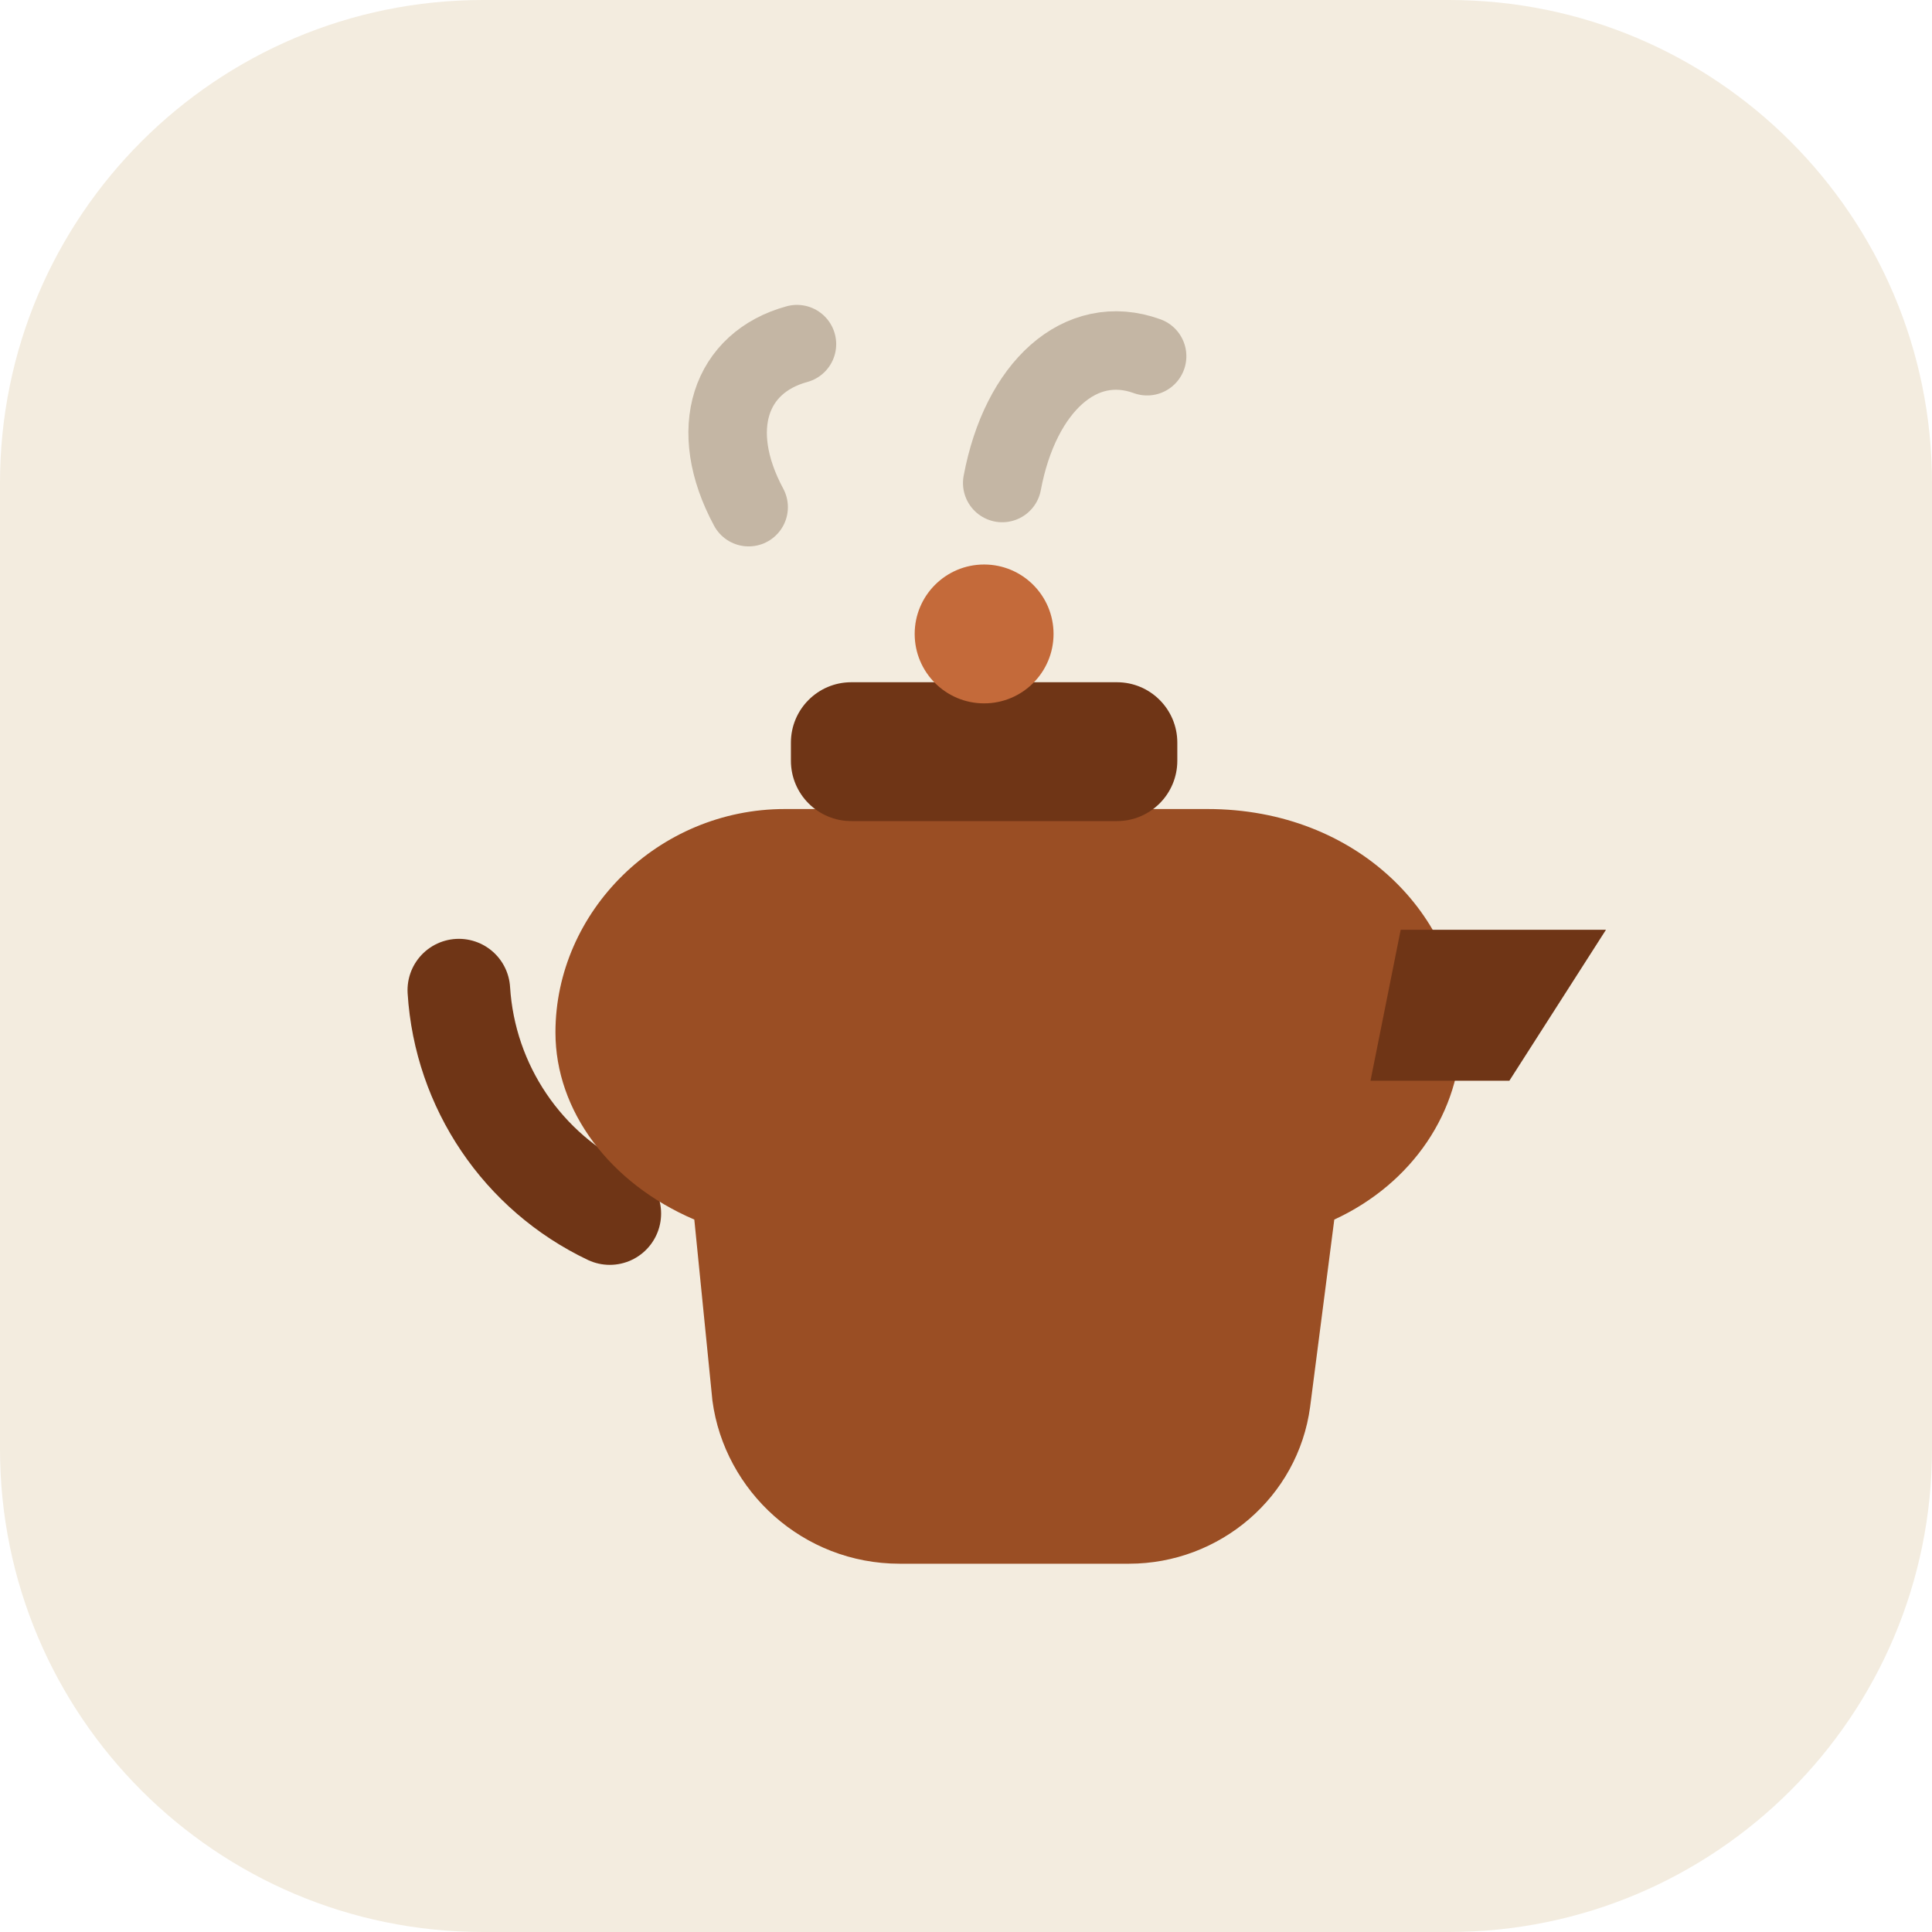
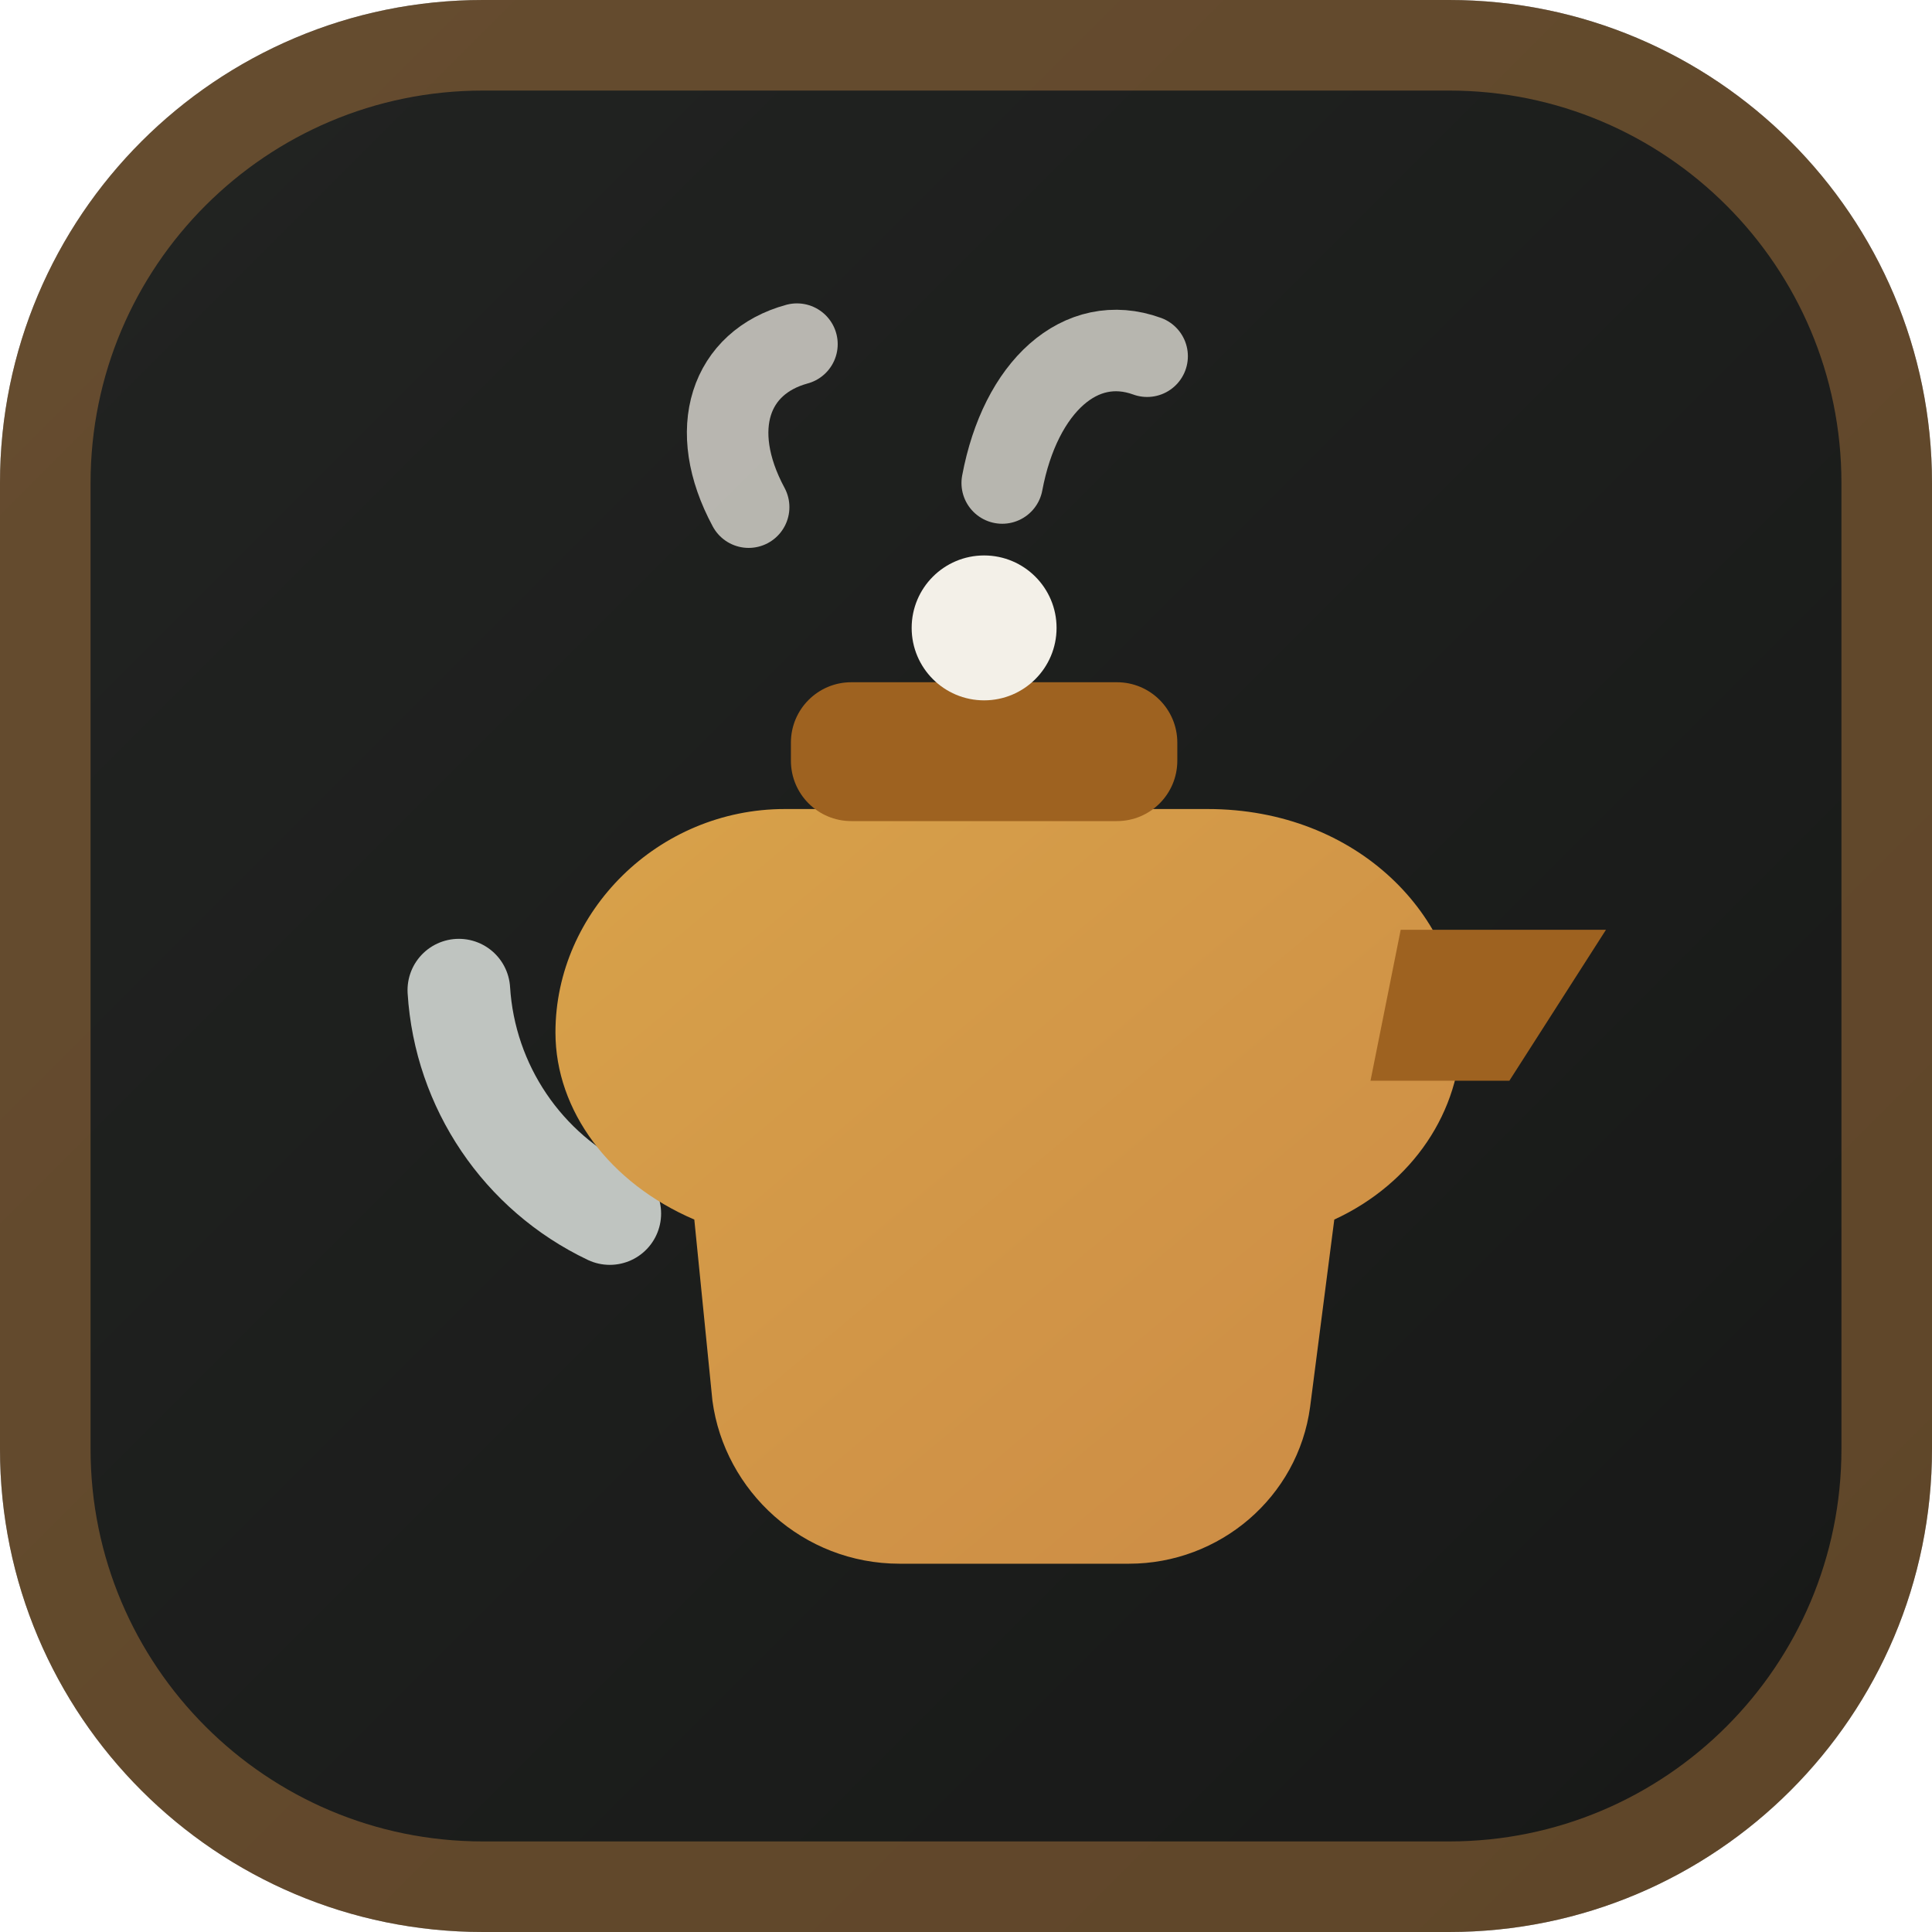
- <svg xmlns="http://www.w3.org/2000/svg" viewBox="0 0 32 32" role="img" aria-label="Kettle">
-   <rect width="32" height="32" rx="8" fill="#f3ecdf" />
-   <g fill="none" stroke="#c4b6a4" stroke-width="1.3" stroke-linecap="round">
+ <svg xmlns="http://www.w3.org/2000/svg" viewBox="0 0 32 32" role="img" aria-label="Kettle Court">
+   <defs>
+     <linearGradient id="kcBg" x1="0" y1="0" x2="1" y2="1">
+       <stop offset="0%" stop-color="#222422" />
+       <stop offset="100%" stop-color="#171817" />
+     </linearGradient>
+     <linearGradient id="kcBody" x1="0" y1="0" x2="1" y2="1">
+       <stop offset="0%" stop-color="#D8A24A" />
+       <stop offset="100%" stop-color="#CC8B45" />
+     </linearGradient>
+   </defs>
+   <rect width="32" height="32" rx="8" fill="url(#kcBg)" />
+   <rect x="0.75" y="0.75" width="30.5" height="30.5" rx="7.25" fill="none" stroke="#CC8B45" stroke-opacity="0.4" stroke-width="1.5" />
+   <g fill="none" stroke="#F3F0E8" stroke-opacity="0.72" stroke-width="1.35" stroke-linecap="round">
    <path d="M12.4 8.4c-.7-1.3-.3-2.4.8-2.7" />
    <path d="M16.6 8c.3-1.6 1.3-2.5 2.4-2.1" />
  </g>
-   <path d="M7.6 16.4a4.4 4.4 0 0 0 2.5 3.7" fill="none" stroke="#6f3516" stroke-width="1.7" stroke-linecap="round" />
-   <path fill="#9a4e24" d="M11.6 13.4h8.4c2.5 0 4.2 1.8 4.2 3.7 0 1.3-.8 2.5-2.1 3.1l-.4 3.1c-.2 1.5-1.5 2.6-3 2.6h-3.8c-1.6 0-2.9-1.2-3.1-2.7l-.3-3c-1.4-.6-2.3-1.8-2.3-3.1 0-2 1.7-3.7 3.8-3.7z" />
-   <rect x="13.1" y="11.3" width="6.4" height="2.3" rx="1" fill="#6f3516" />
-   <circle cx="16.3" cy="10.5" r="1.15" fill="#c46a3a" />
-   <path fill="#6f3516" d="M23.2 15.4h3.4l-1.6 2.5h-2.3z" />
+   <path d="M7.6 16.4a4.4 4.4 0 0 0 2.5 3.7" fill="none" stroke="#BFC4C0" stroke-width="1.7" stroke-linecap="round" />
+   <path fill="url(#kcBody)" d="M11.6 13.4h8.4c2.5 0 4.2 1.8 4.2 3.7 0 1.3-.8 2.5-2.1 3.1l-.4 3.1c-.2 1.5-1.5 2.6-3 2.6h-3.8c-1.6 0-2.9-1.2-3.1-2.7l-.3-3c-1.4-.6-2.3-1.8-2.3-3.1 0-2 1.7-3.7 3.8-3.7z" />
+   <rect x="13.1" y="11.3" width="6.4" height="2.3" rx="1" fill="#9E6220" />
+   <circle cx="16.3" cy="10.4" r="1.2" fill="#F3F0E8" />
+   <path fill="#9E6220" d="M23.2 15.4h3.4l-1.6 2.5h-2.3z" />
</svg>
